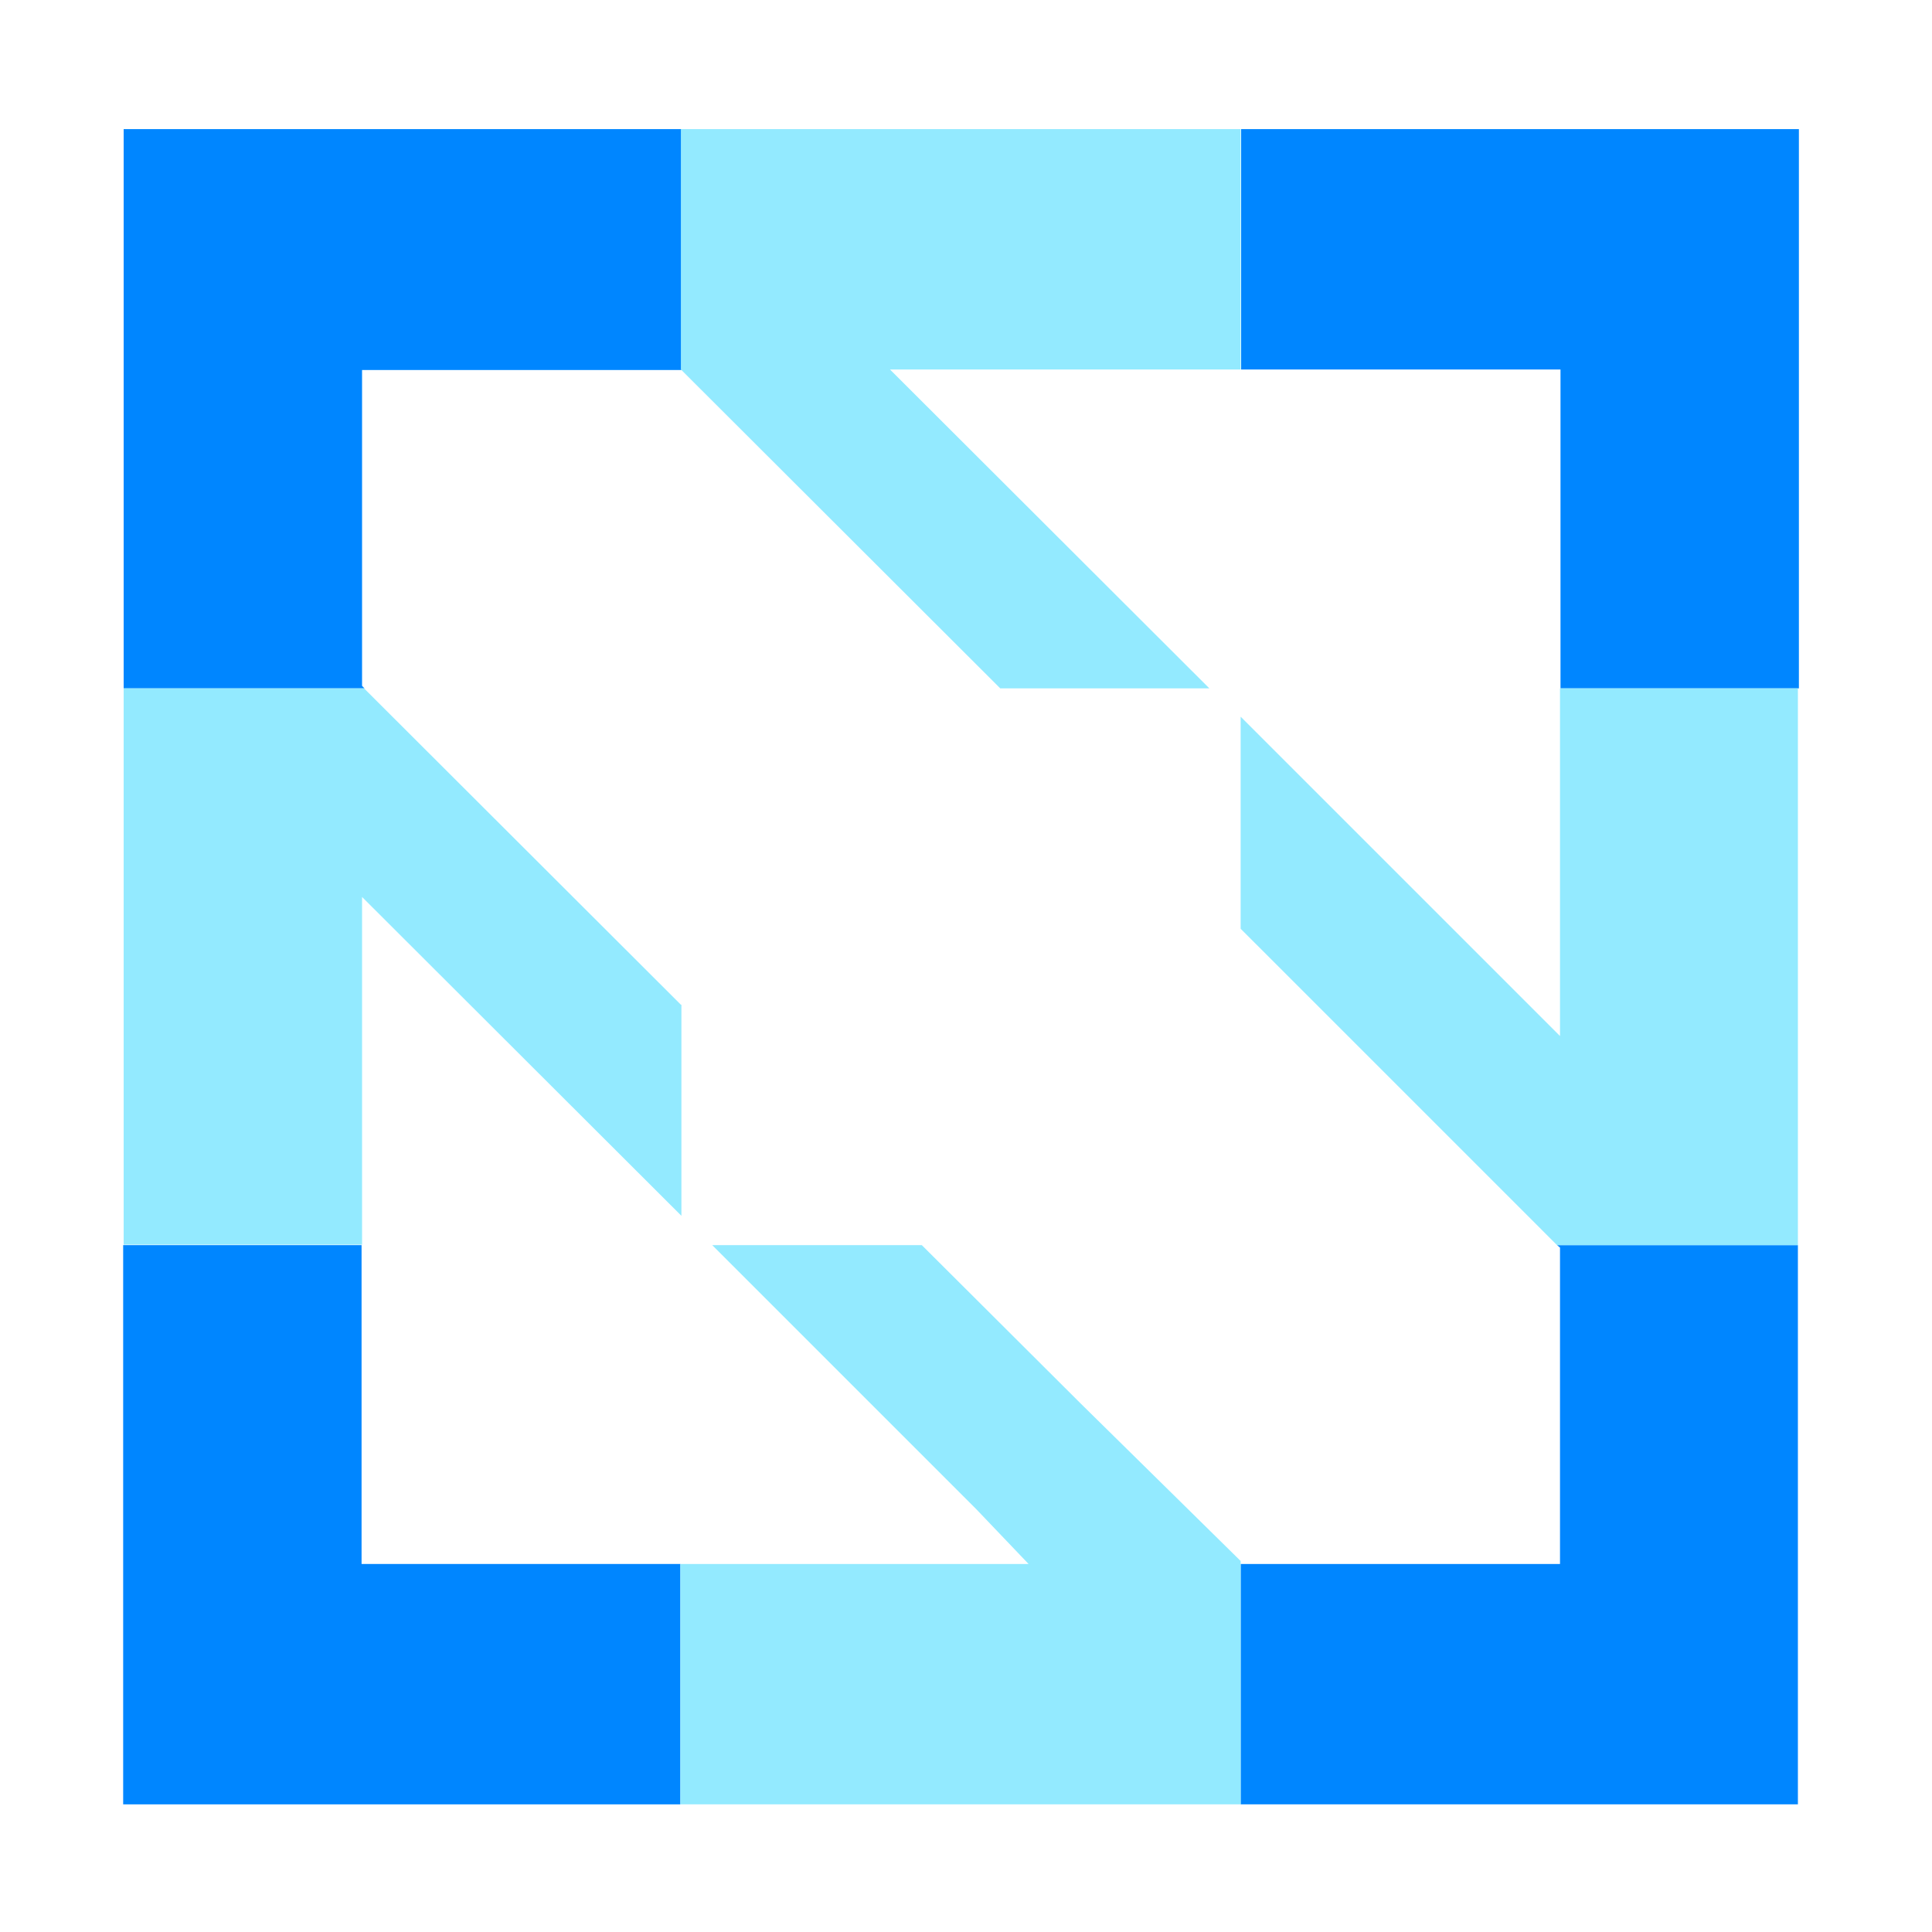
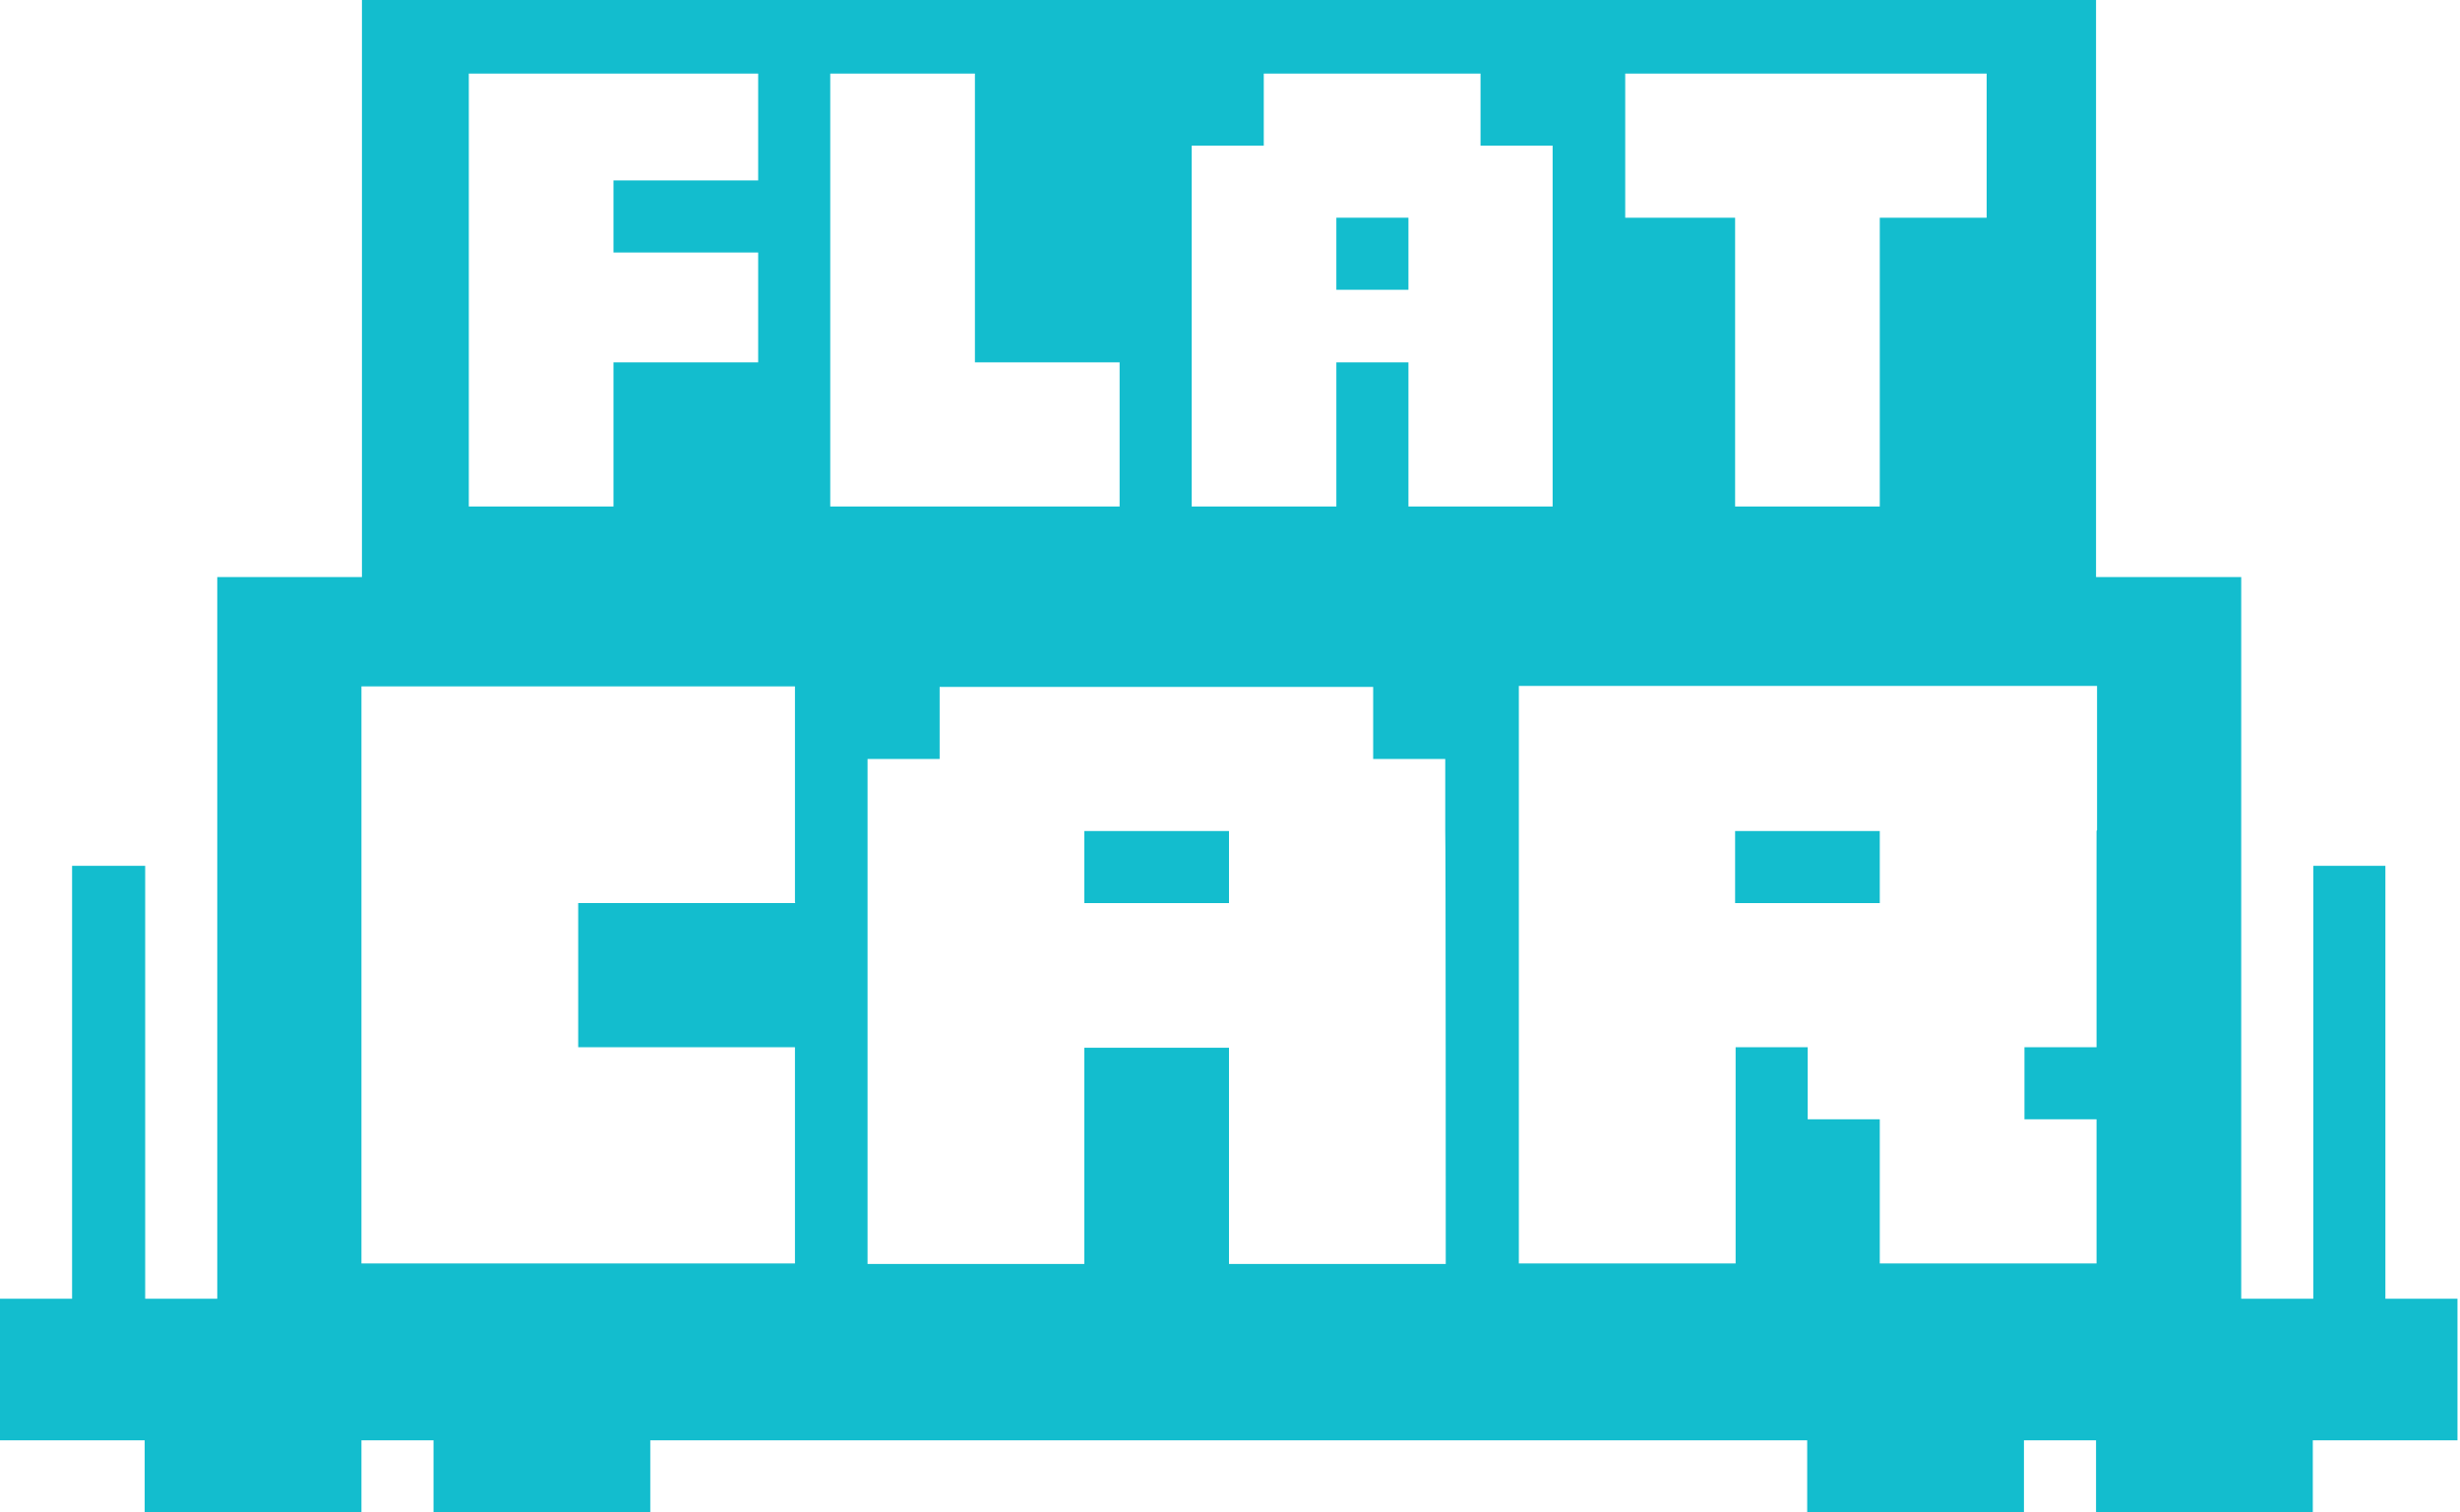
- <svg xmlns="http://www.w3.org/2000/svg" version="1.1" id="a" x="0px" y="0px" viewBox="0 0 389 389" style="enable-background:new 0 0 389 389;" xml:space="preserve">
-   <style type="text/css">
- 	.st0{fill:#0086FF;}
- 	.st1{fill:#93EAFF;}
- </style>
-   <g>
-     <path class="st0" d="M72.8,250.7h-48v112.6h112.2v-48.4H72.8V250.7z" />
-     <path class="st0" d="M314.1,251.2v63.7h-64.3v48.4h112.2V250.7h-48.5L314.1,251.2z" />
-     <path class="st0" d="M24.9,138.6h48.5l-0.5-0.5V74.5h64.3V26H24.9V138.6z" />
-     <path class="st0" d="M249.9,26v48.4h64.3v64.2h48V26C362.1,26,249.9,26,249.9,26z" />
-     <path class="st1" d="M243.5,138.6l-64.3-64.2h70.6V26H137.1v48.4l64.3,64.2H243.5z" />
-     <path class="st1" d="M185.6,250.7h-42.2l53.2,53.2l10.5,11h-70.1v48.4h112.8v-49l-32.1-31.6L185.6,250.7z" />
-     <path class="st1" d="M314.1,138.6v70l-11.1-11.1l-53.2-53.2V187l31.6,31.6l32.1,32.1h48.5V138.6H314.1L314.1,138.6z" />
-     <path class="st1" d="M137.1,202.3l-63.8-63.7H24.9v112h48v-70l64.3,64.2V202.3z" />
-   </g>
+ <svg xmlns="http://www.w3.org/2000/svg" id="Layer_1" version="1.1" viewBox="0 0 488 300">
+   <defs>
+     <style>
+       .st0 {
+         fill: #13bdce;
+       }
+     </style>
+   </defs>
+   <path class="st0" d="M279.4,43.2h-14.3v14.3h14.3v-14.3Z" />
+   <path class="st0" d="M243.8,164.9h-28.7v14.3h28.7v-14.3Z" />
+   <path class="st0" d="M372.9,164.9h-28.7v14.3h28.7v-14.3Z" />
+   <path class="st0" d="M473.2,171.8h-14.3v85.9h-14.3V114.5h-28.8V0H71.8v114.5h-28.7v143.2h-14.3v-85.9h-14.5v85.9H0v28.1h28.7v14.3h43v-14.3h14.3v14.3h43v-14.3h229.5v14.3h43v-14.3h14.3v14.3h43v-14.3h28.7v-28.1h-14.3v-85.9h0ZM322.4,14.6h71.7v28.6h-21.2v57.3h-28.7v-57.3h-21.8V14.6h0ZM236.4,28.9h14.3v-14.3h43v14.3h14.3v71.6h-28.6v-28.6h-14.3v28.6h-28.7V28.9ZM93,71.9V14.6h57.4v21.2h-28.7v14.3h28.7v21.8h-28.7v28.6h-28.7v-28.6h0ZM157.8,179.2h-43.1v28.6h43v42.9h-86v-114.5h86v28.6s0,14.3,0,14.3h0ZM164.7,100.5h0V14.6h28.7v57.3h28.7v28.6h-57.4ZM286.8,250.8h-43v-42.9h-28.7v42.9h-43v-100.2h14.3v-14.3h86v14.3h14.3v14.3c.1,0,.1,85.9.1,85.9ZM415.9,164.9h0v42.9h-14.3v14.3h14.3v28.6h-43v-28.6h-14.3v-14.3h-14.3v42.9h-43v-114.6h114.7v28.6h0Z" />
</svg>
